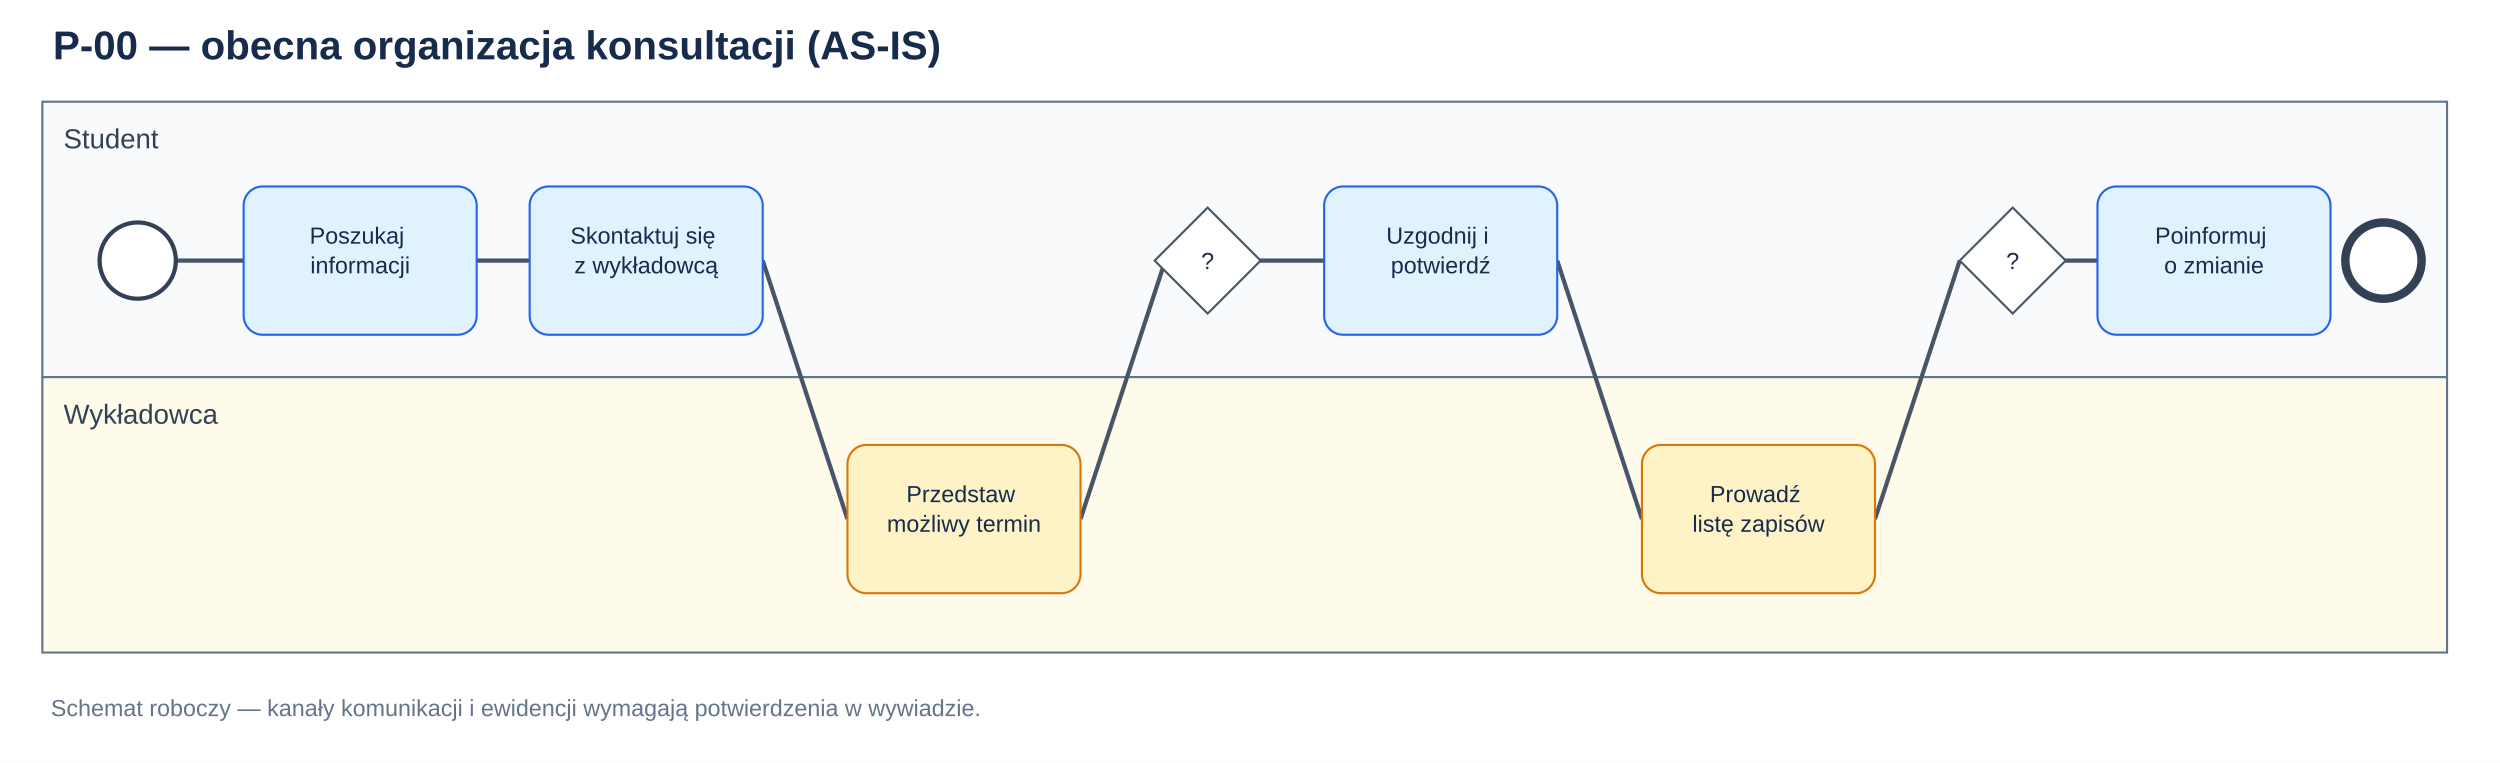
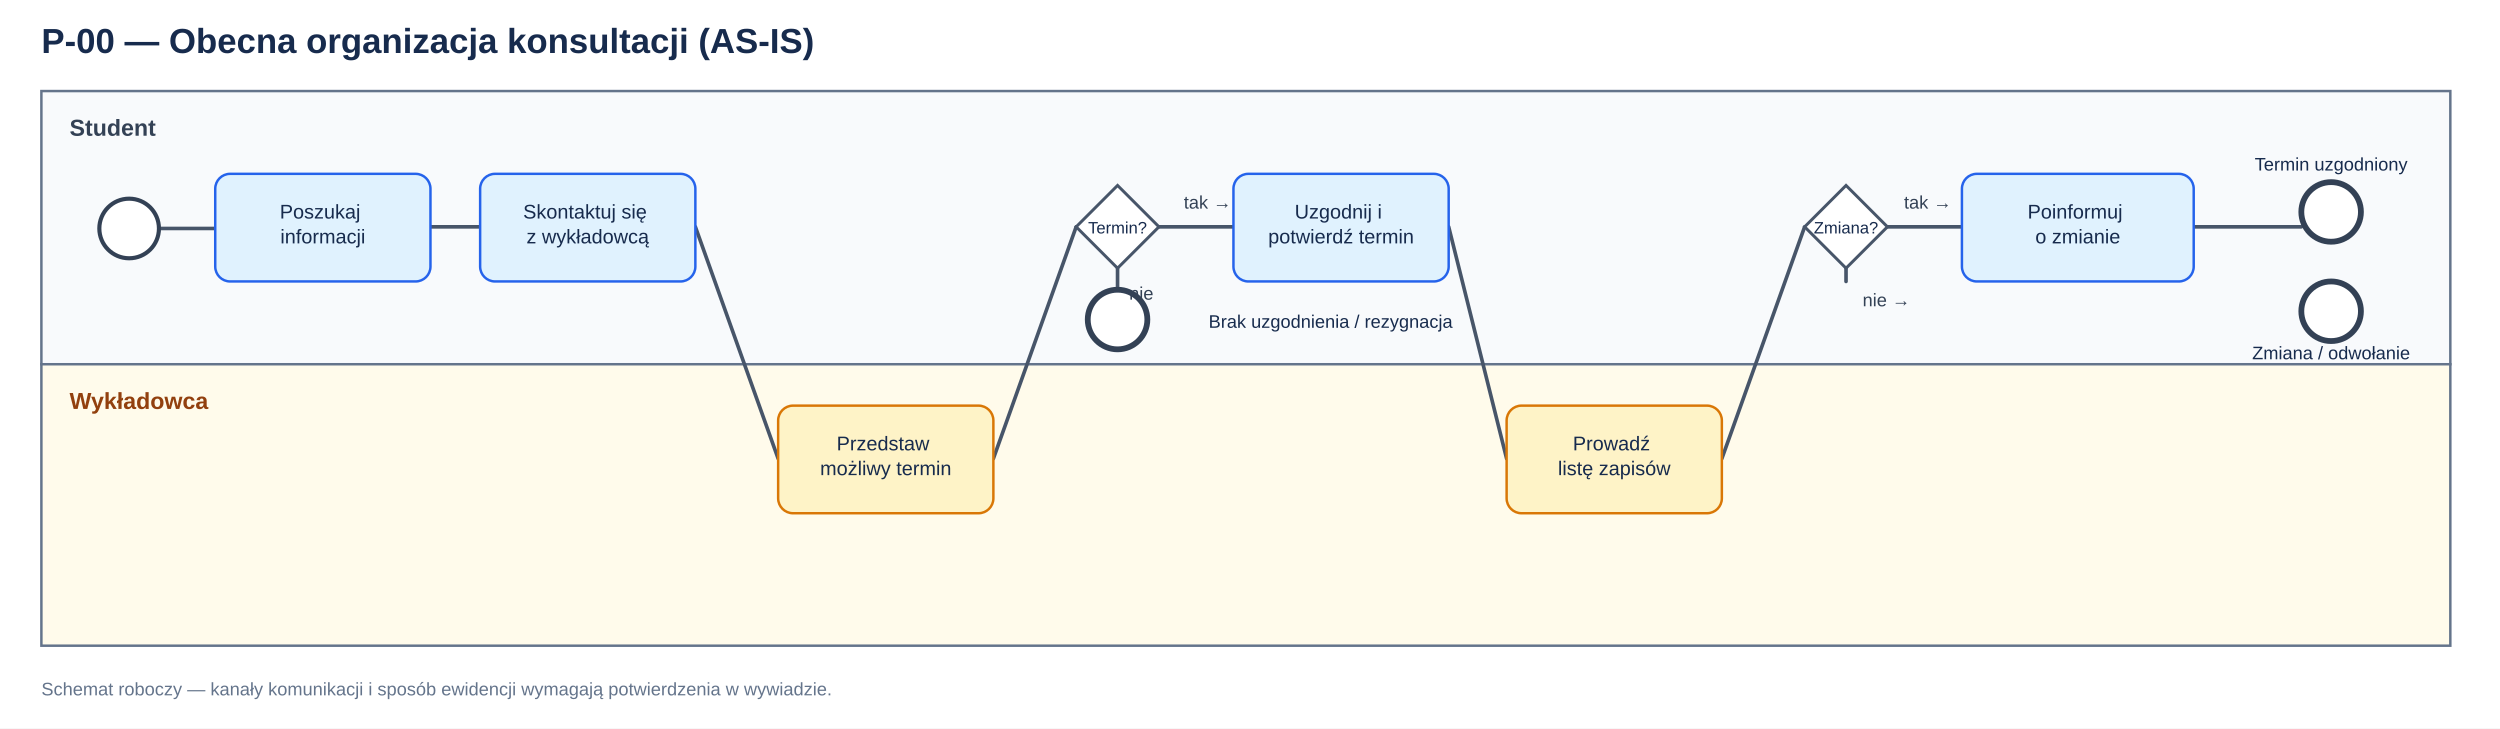
- <svg xmlns="http://www.w3.org/2000/svg" width="1180" height="360" viewBox="0 0 1180 360">
-   <rect width="1180" height="360" fill="#fff" />
-   <text x="25" y="28" font-family="Arial" font-size="19" font-weight="bold" fill="#172b4d">P-00 — obecna organizacja konsultacji (AS-IS)</text>
-   <rect x="20" y="48" width="1135" height="130" fill="#f8fafc" stroke="#64748b" />
-   <rect x="20" y="178" width="1135" height="130" fill="#fffbeb" stroke="#64748b" />
-   <text x="30" y="70" font-family="Arial" font-size="13" fill="#334155">Student</text>
-   <text x="30" y="200" font-family="Arial" font-size="13" fill="#334155">Wykładowca</text>
-   <g stroke="#475569" stroke-width="2" fill="none">
-     <path d="M83 123 H115 M225 123 H250 M360 123 L400 245 M510 245 L550 123 M590 123 H625 M735 123 L775 245 M885 245 L925 123 M965 123 H990" />
+ <svg xmlns="http://www.w3.org/2000/svg" width="1510" height="440" viewBox="0 0 1510 440" role="img" aria-labelledby="title desc">
+   <rect width="1510" height="440" fill="#fff" />
+   <text x="25" y="32" font-family="Arial,sans-serif" font-size="21" font-weight="700" fill="#172b4d">P-00 — Obecna organizacja konsultacji (AS-IS)</text>
+   <rect x="25" y="55" width="1455" height="165" fill="#f8fafc" stroke="#64748b" stroke-width="1.5" />
+   <rect x="25" y="220" width="1455" height="170" fill="#fffbeb" stroke="#64748b" stroke-width="1.5" />
+   <text x="42" y="82" font-family="Arial,sans-serif" font-size="14" font-weight="700" fill="#334155">Student</text>
+   <text x="42" y="247" font-family="Arial,sans-serif" font-size="14" font-weight="700" fill="#92400e">Wykładowca</text>
+   <g stroke="#475569" stroke-width="2.2" fill="none" stroke-linecap="round" stroke-linejoin="round">
+     <path d="M96 138 H130 M260 137 H290 M420 137 L470 277 M600 277 L650 137 M700 137 H745 M875 137 L910 277 M1040 277 L1090 137 M1140 137 H1185 M1325 137 H1390" />
+     <path d="M675 162 V175 M1115 162 V170" />
  </g>
-   <g font-family="Arial" font-size="11" fill="#172b4d" text-anchor="middle">
-     <circle cx="65" cy="123" r="18" fill="#fff" stroke="#334155" stroke-width="2" />
-     <rect x="115" y="88" width="110" height="70" rx="9" fill="#e0f2fe" stroke="#2563eb" />
-     <text x="170" y="115">
-       <tspan x="170">Poszukaj</tspan>
-       <tspan x="170" dy="14">informacji</tspan>
+   <g font-family="Arial,sans-serif" font-size="12" fill="#172b4d" text-anchor="middle">
+     <circle cx="78" cy="138" r="18" fill="#fff" stroke="#334155" stroke-width="2.5" />
+     <rect x="130" y="105" width="130" height="65" rx="9" fill="#e0f2fe" stroke="#2563eb" stroke-width="1.5" />
+     <text x="195" y="132">
+       <tspan x="195">Poszukaj</tspan>
+       <tspan x="195" dy="15">informacji</tspan>
    </text>
-     <rect x="250" y="88" width="110" height="70" rx="9" fill="#e0f2fe" stroke="#2563eb" />
-     <text x="305" y="115">
-       <tspan x="305">Skontaktuj się</tspan>
-       <tspan x="305" dy="14">z wykładowcą</tspan>
+     <rect x="290" y="105" width="130" height="65" rx="9" fill="#e0f2fe" stroke="#2563eb" stroke-width="1.5" />
+     <text x="355" y="132">
+       <tspan x="355">Skontaktuj się</tspan>
+       <tspan x="355" dy="15">z wykładowcą</tspan>
    </text>
-     <rect x="400" y="210" width="110" height="70" rx="9" fill="#fef3c7" stroke="#d97706" />
-     <text x="455" y="237">
-       <tspan x="455">Przedstaw</tspan>
-       <tspan x="455" dy="14">możliwy termin</tspan>
+     <rect x="470" y="245" width="130" height="65" rx="9" fill="#fef3c7" stroke="#d97706" stroke-width="1.5" />
+     <text x="535" y="272">
+       <tspan x="535">Przedstaw</tspan>
+       <tspan x="535" dy="15">możliwy termin</tspan>
    </text>
-     <polygon points="570,98 595,123 570,148 545,123" fill="#fff" stroke="#475569" />
-     <text x="570" y="127">?</text>
-     <rect x="625" y="88" width="110" height="70" rx="9" fill="#e0f2fe" stroke="#2563eb" />
-     <text x="680" y="115">
-       <tspan x="680">Uzgodnij i</tspan>
-       <tspan x="680" dy="14">potwierdź</tspan>
+     <polygon points="675,112 700,137 675,162 650,137" fill="#fff" stroke="#475569" stroke-width="1.8" />
+     <text x="675" y="141" font-size="10">Termin?</text>
+     <rect x="745" y="105" width="130" height="65" rx="9" fill="#e0f2fe" stroke="#2563eb" stroke-width="1.5" />
+     <text x="810" y="132">
+       <tspan x="810">Uzgodnij i</tspan>
+       <tspan x="810" dy="15">potwierdź termin</tspan>
    </text>
-     <rect x="775" y="210" width="110" height="70" rx="9" fill="#fef3c7" stroke="#d97706" />
-     <text x="830" y="237">
-       <tspan x="830">Prowadź</tspan>
-       <tspan x="830" dy="14">listę zapisów</tspan>
+     <rect x="910" y="245" width="130" height="65" rx="9" fill="#fef3c7" stroke="#d97706" stroke-width="1.5" />
+     <text x="975" y="272">
+       <tspan x="975">Prowadź</tspan>
+       <tspan x="975" dy="15">listę zapisów</tspan>
    </text>
-     <polygon points="950,98 975,123 950,148 925,123" fill="#fff" stroke="#475569" />
-     <text x="950" y="127">?</text>
-     <rect x="990" y="88" width="110" height="70" rx="9" fill="#e0f2fe" stroke="#2563eb" />
-     <text x="1045" y="115">
-       <tspan x="1045">Poinformuj</tspan>
-       <tspan x="1045" dy="14">o zmianie</tspan>
+     <polygon points="1115,112 1140,137 1115,162 1090,137" fill="#fff" stroke="#475569" stroke-width="1.8" />
+     <text x="1115" y="141" font-size="10">Zmiana?</text>
+     <rect x="1185" y="105" width="140" height="65" rx="9" fill="#e0f2fe" stroke="#2563eb" stroke-width="1.5" />
+     <text x="1255" y="132">
+       <tspan x="1255">Poinformuj</tspan>
+       <tspan x="1255" dy="15">o zmianie</tspan>
    </text>
-     <circle cx="1125" cy="123" r="18" fill="#fff" stroke="#334155" stroke-width="4" />
+     <circle cx="1408" cy="128" r="18" fill="#fff" stroke="#334155" stroke-width="3.5" />
+     <text x="1408" y="103" font-size="11">Termin uzgodniony</text>
+     <circle cx="1408" cy="188" r="18" fill="#fff" stroke="#334155" stroke-width="3.5" />
+     <text x="1408" y="217" font-size="11">Zmiana / odwołanie</text>
+     <circle cx="675" cy="193" r="18" fill="#fff" stroke="#334155" stroke-width="3.5" />
+     <text x="730" y="198" font-size="11" text-anchor="start">Brak uzgodnienia / rezygnacja</text>
  </g>
-   <text x="24" y="338" font-family="Arial" font-size="11" fill="#64748b">Schemat roboczy — kanały komunikacji i ewidencji wymagają potwierdzenia w wywiadzie.</text>
+   <g font-family="Arial,sans-serif" font-size="11" fill="#334155">
+     <text x="715" y="126">tak →</text>
+     <text x="682" y="181">nie</text>
+     <text x="1150" y="126">tak →</text>
+     <text x="1125" y="185">nie →</text>
+   </g>
+   <text x="25" y="420" font-family="Arial,sans-serif" font-size="11" fill="#64748b">Schemat roboczy — kanały komunikacji i sposób ewidencji wymagają potwierdzenia w wywiadzie.</text>
</svg>
